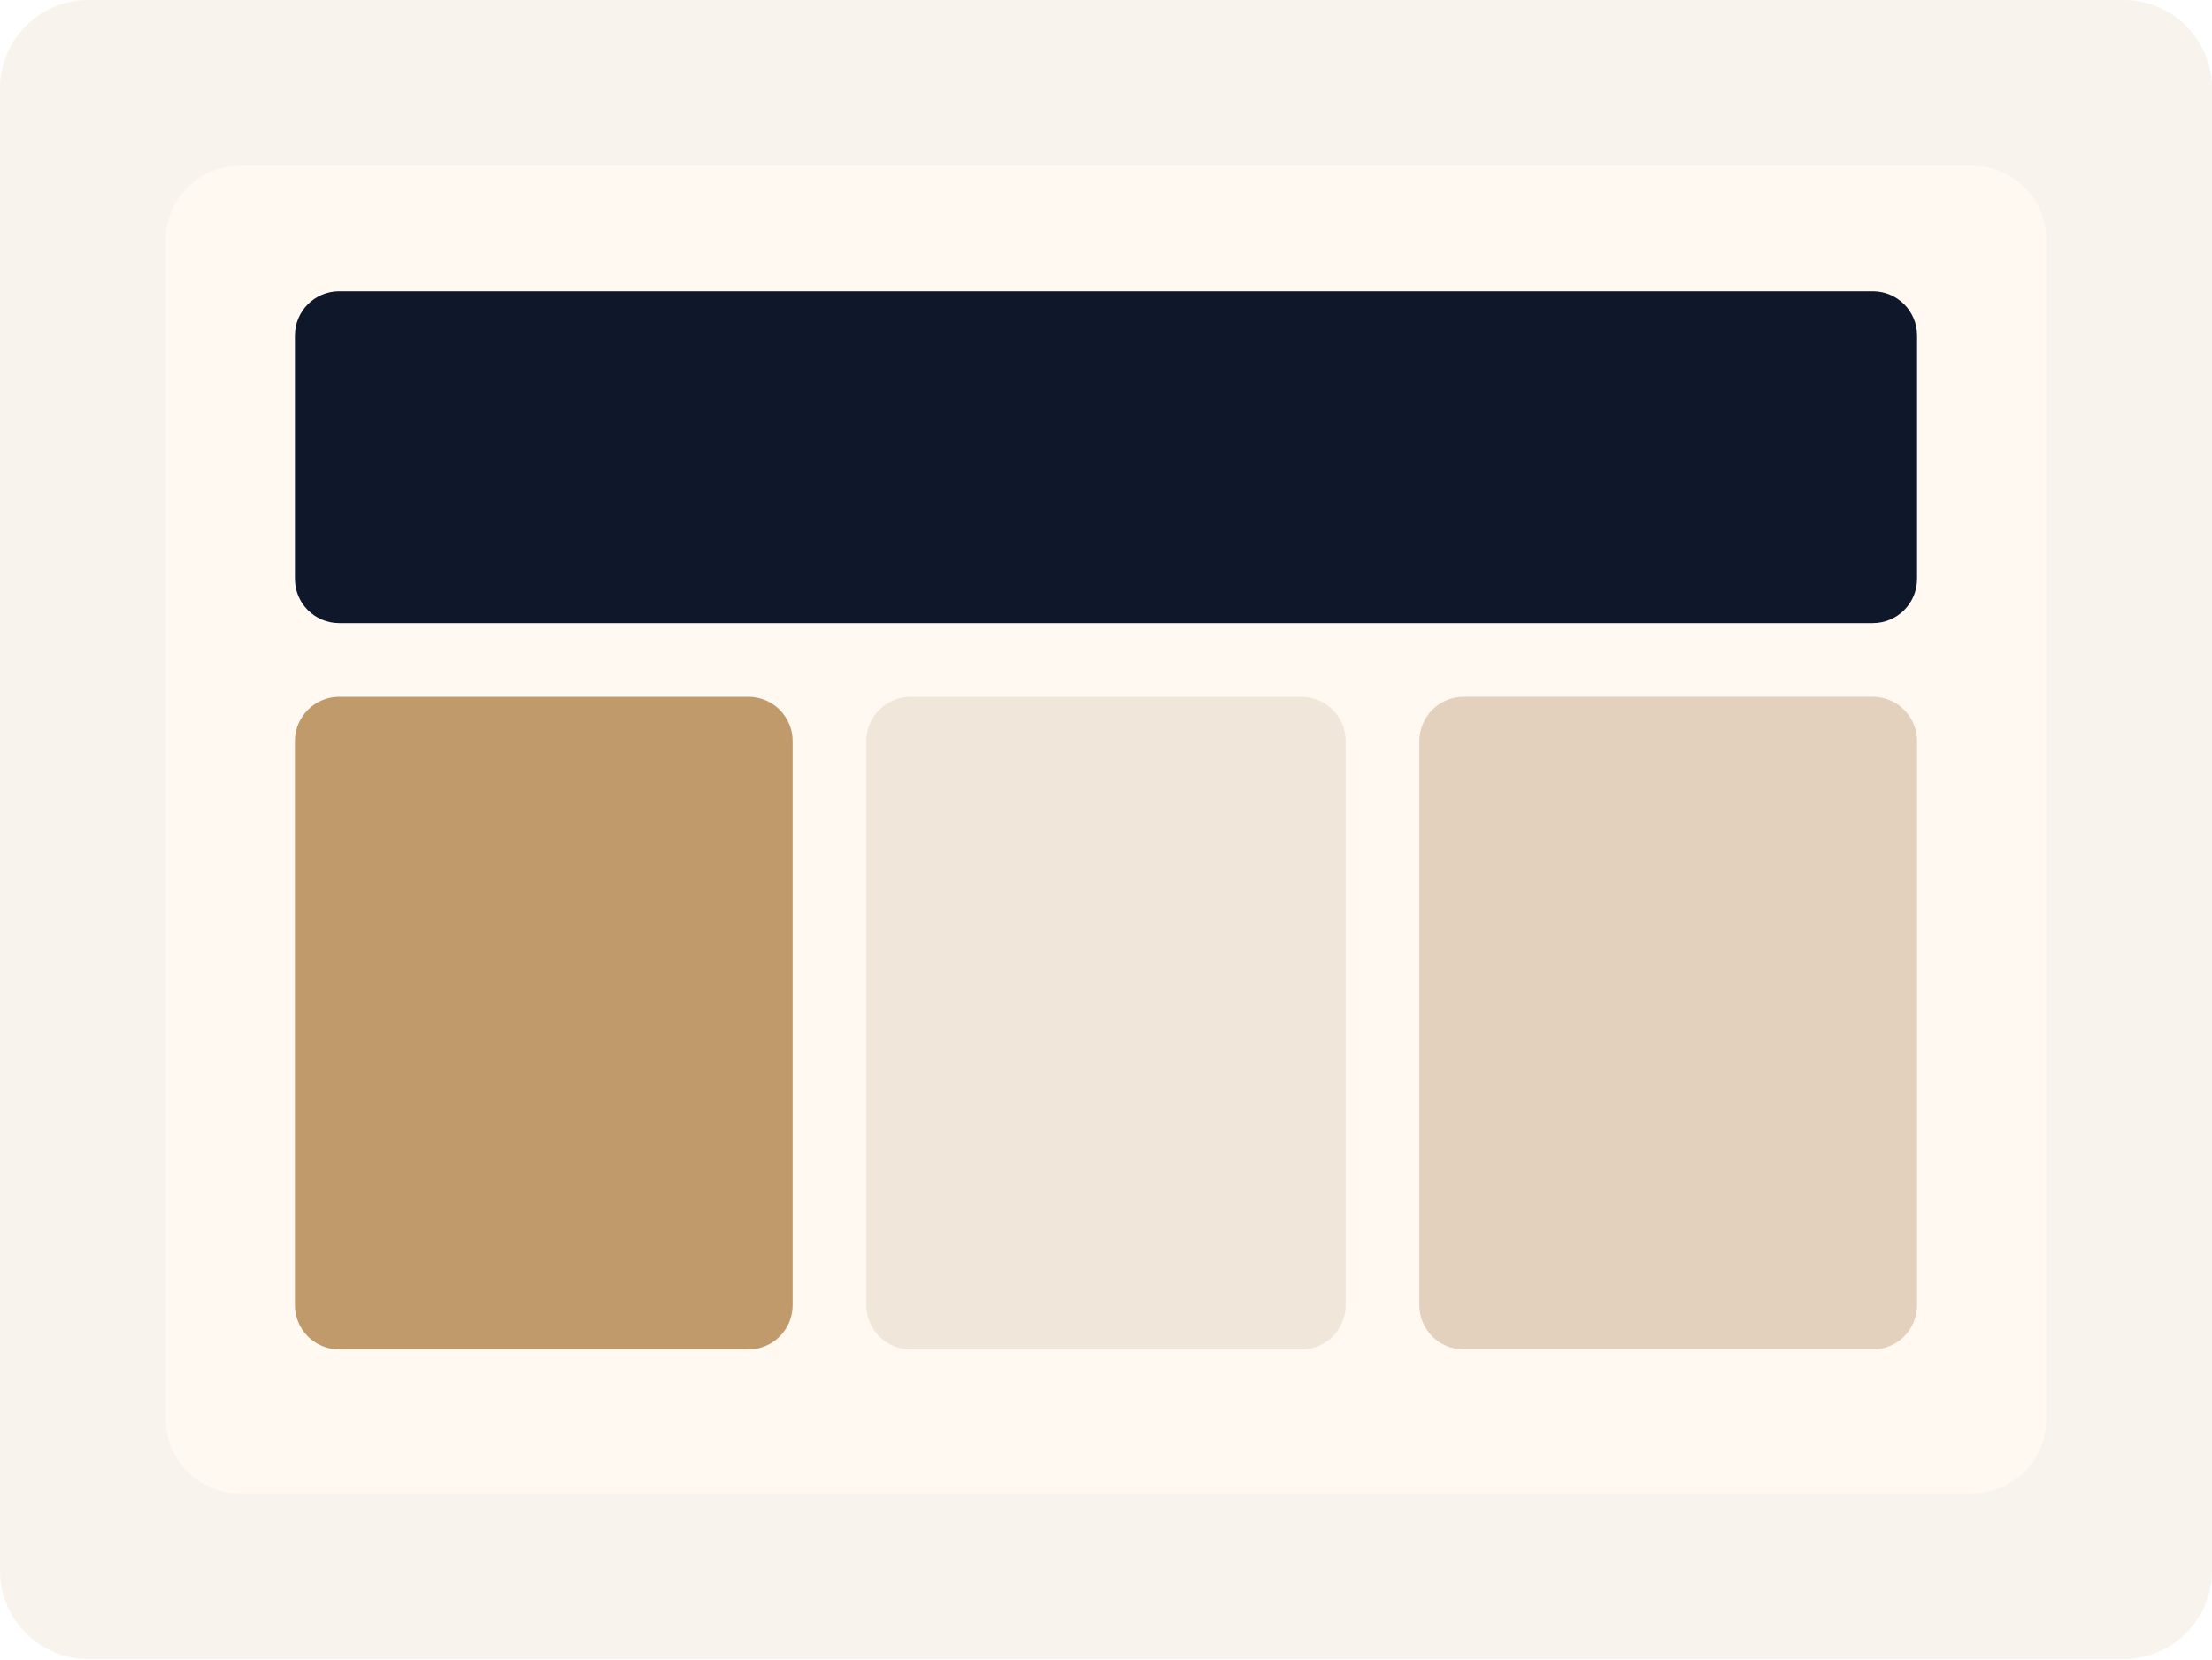
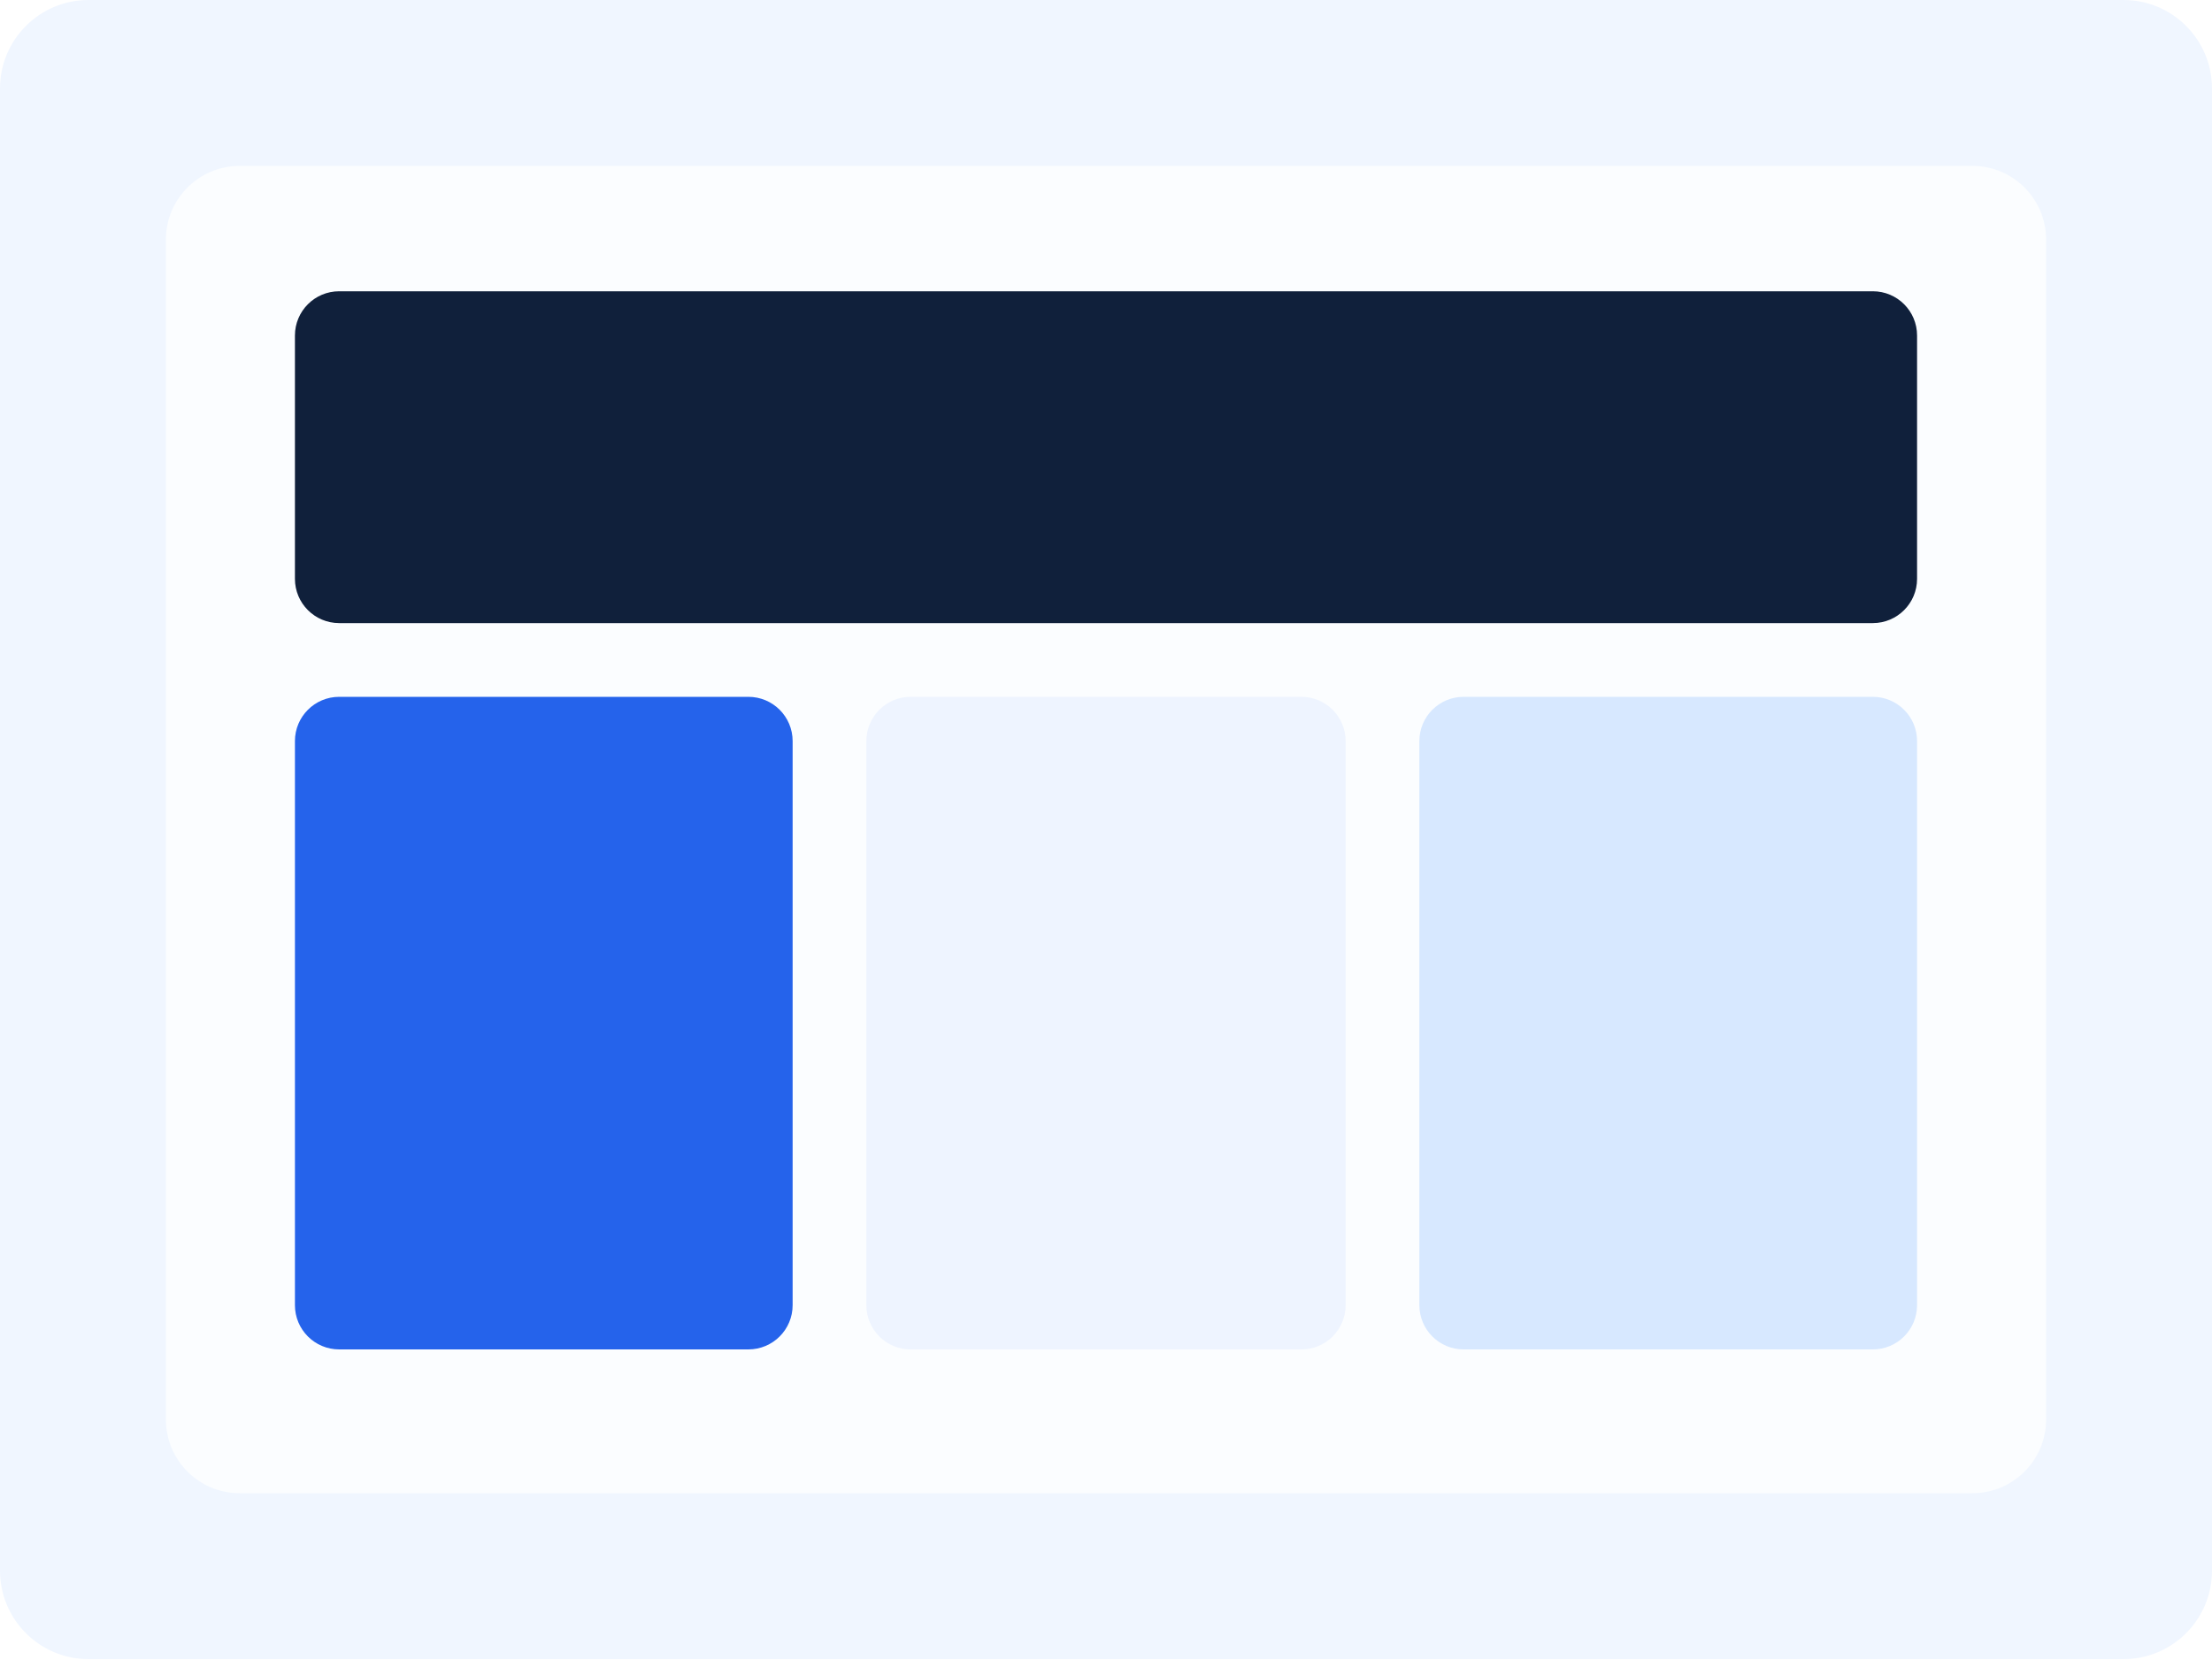
<svg xmlns="http://www.w3.org/2000/svg" width="1200" height="900" viewBox="0 0 1200 900" fill="none">
-   <rect width="1200" height="900" rx="48" fill="#F8F4ED" />
-   <rect x="90" y="90" width="1020" height="720" rx="40" fill="#FFF9F2" />
-   <rect x="160" y="158" width="880" height="180" rx="24" fill="#0F172A" />
-   <rect x="160" y="378" width="270" height="354" rx="24" fill="#C19A6B" />
-   <rect x="470" y="378" width="260" height="354" rx="24" fill="#F0E6DA" />
-   <rect x="770" y="378" width="270" height="354" rx="24" fill="#E3D0BD" />
+   <rect width="1200" height="900" rx="48" fill="#F0F6FF" />
+   <rect x="90" y="90" width="1020" height="720" rx="40" fill="#FBFDFF" />
+   <rect x="160" y="158" width="880" height="180" rx="24" fill="#10203B" />
+   <rect x="160" y="378" width="270" height="354" rx="24" fill="#2563EB" />
+   <rect x="470" y="378" width="260" height="354" rx="24" fill="#EEF4FF" />
+   <rect x="770" y="378" width="270" height="354" rx="24" fill="#D7E8FF" />
</svg>
